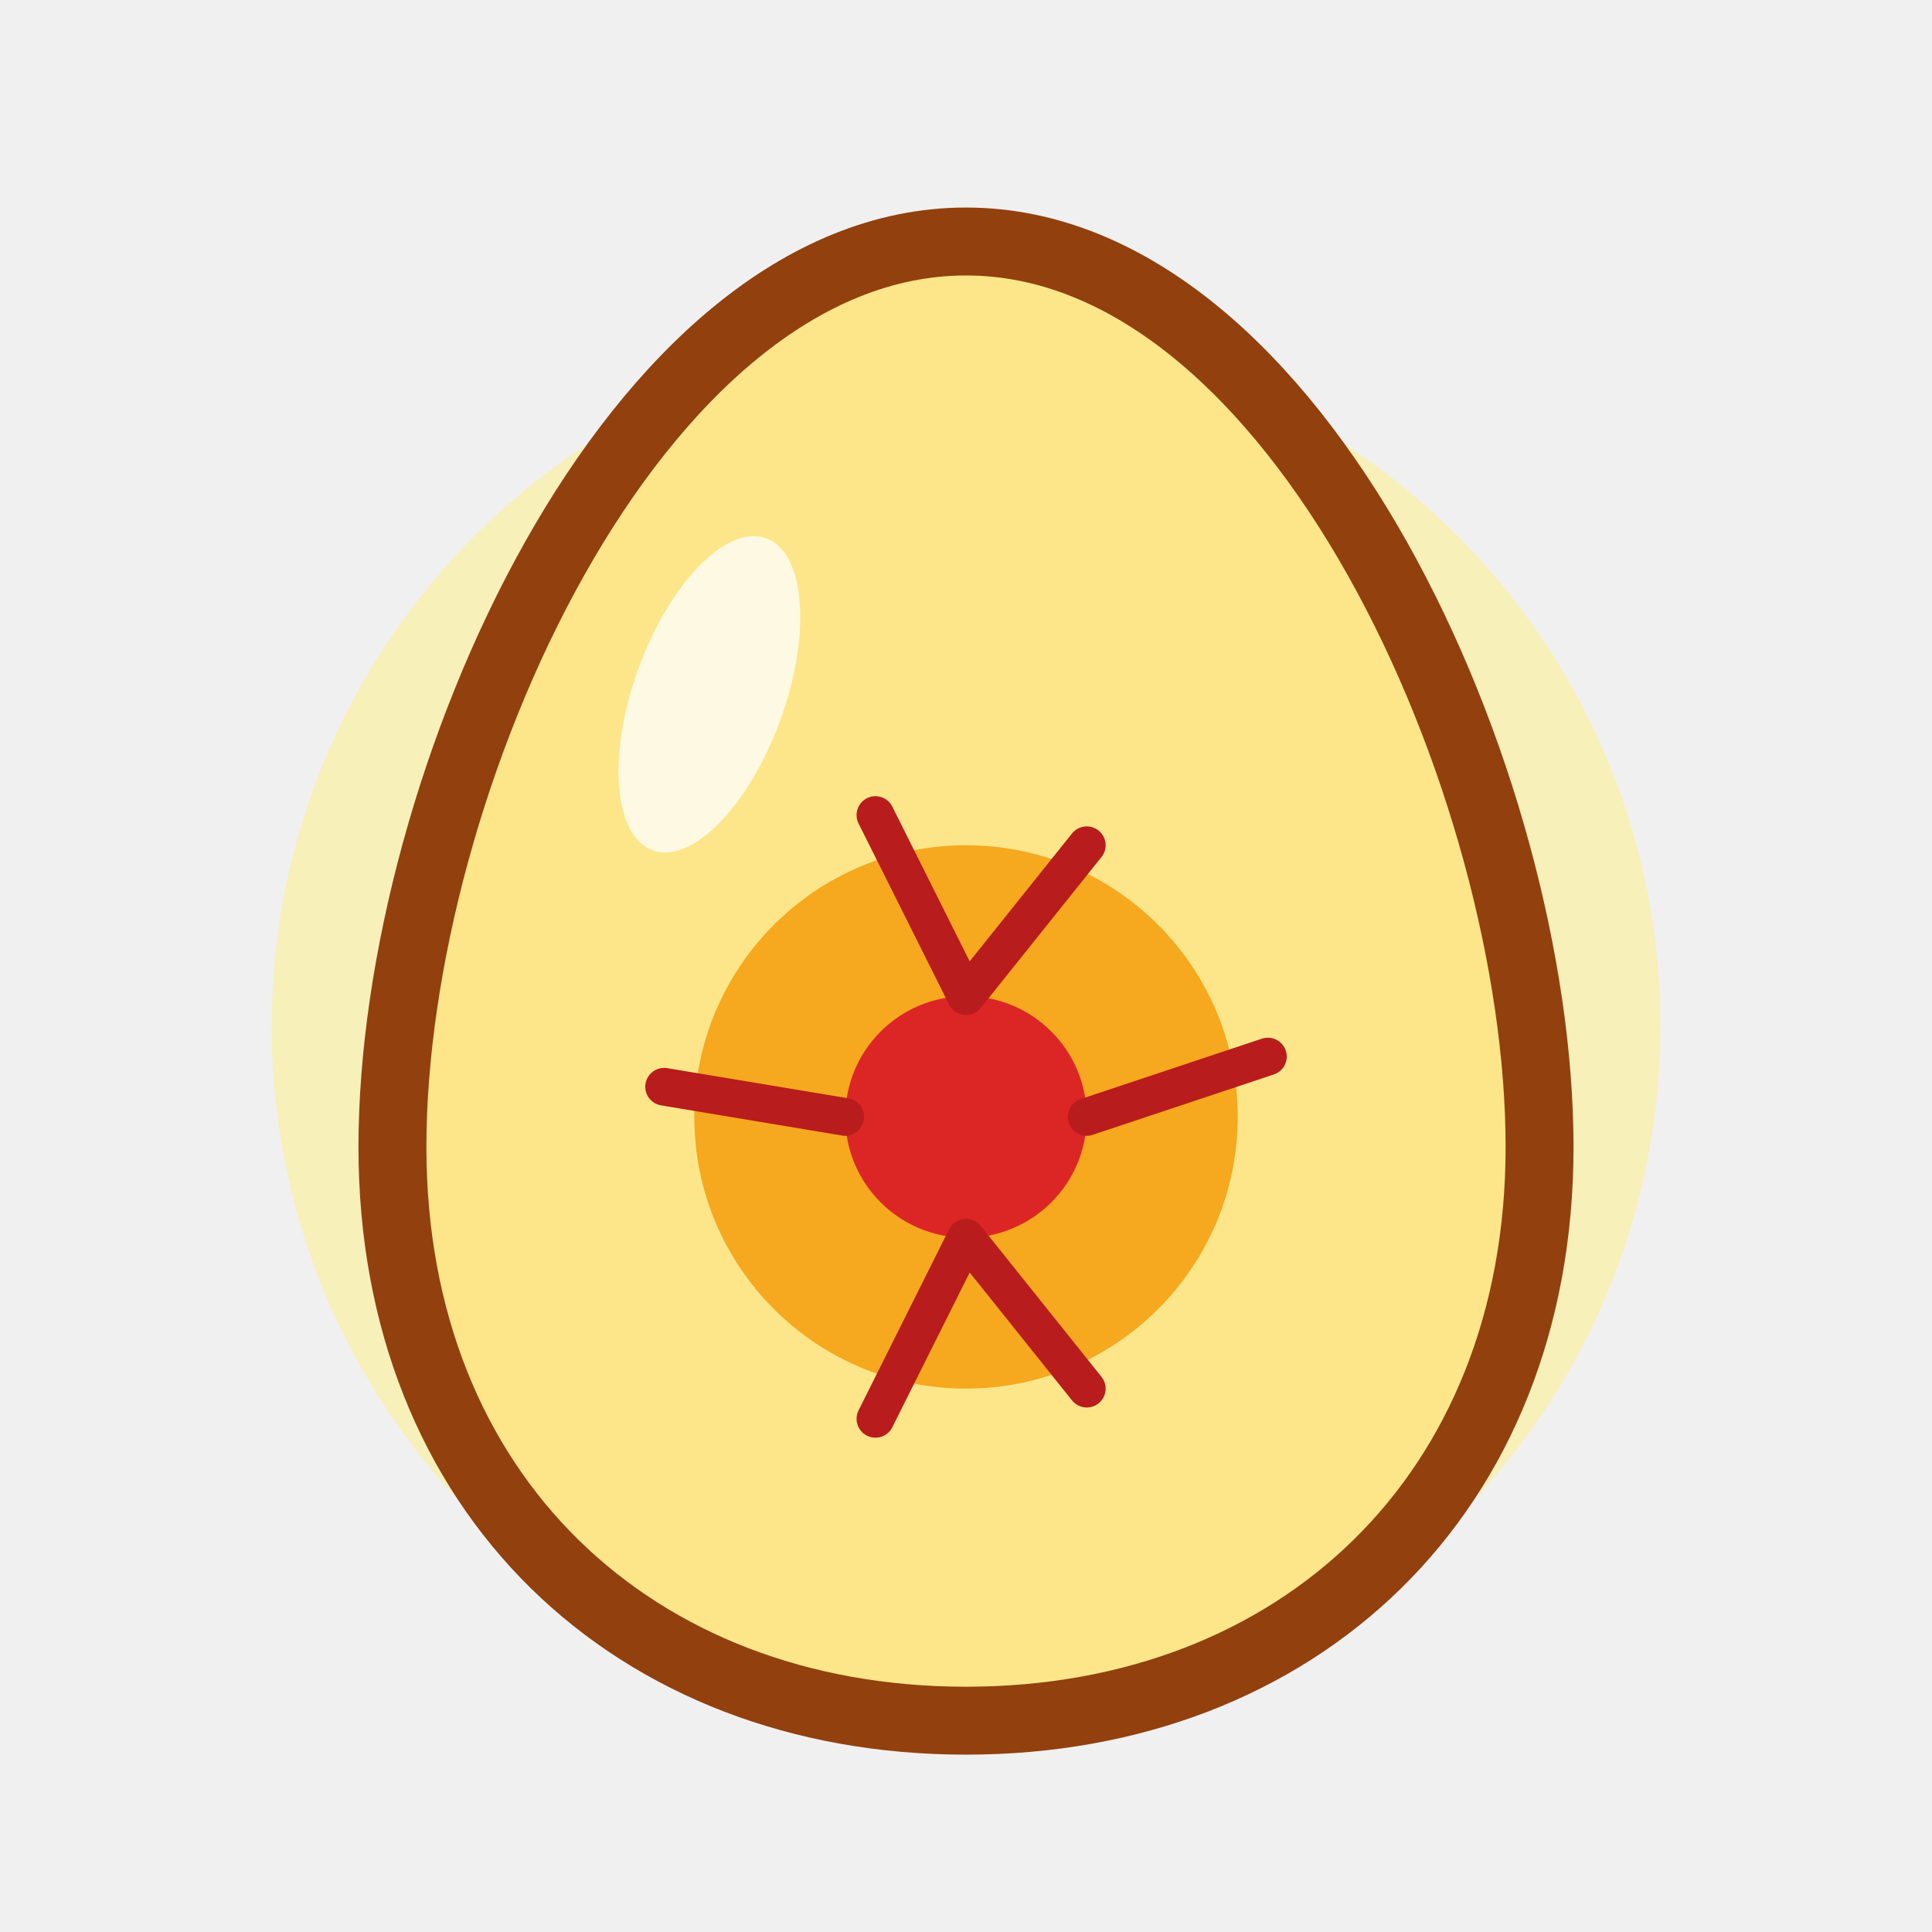
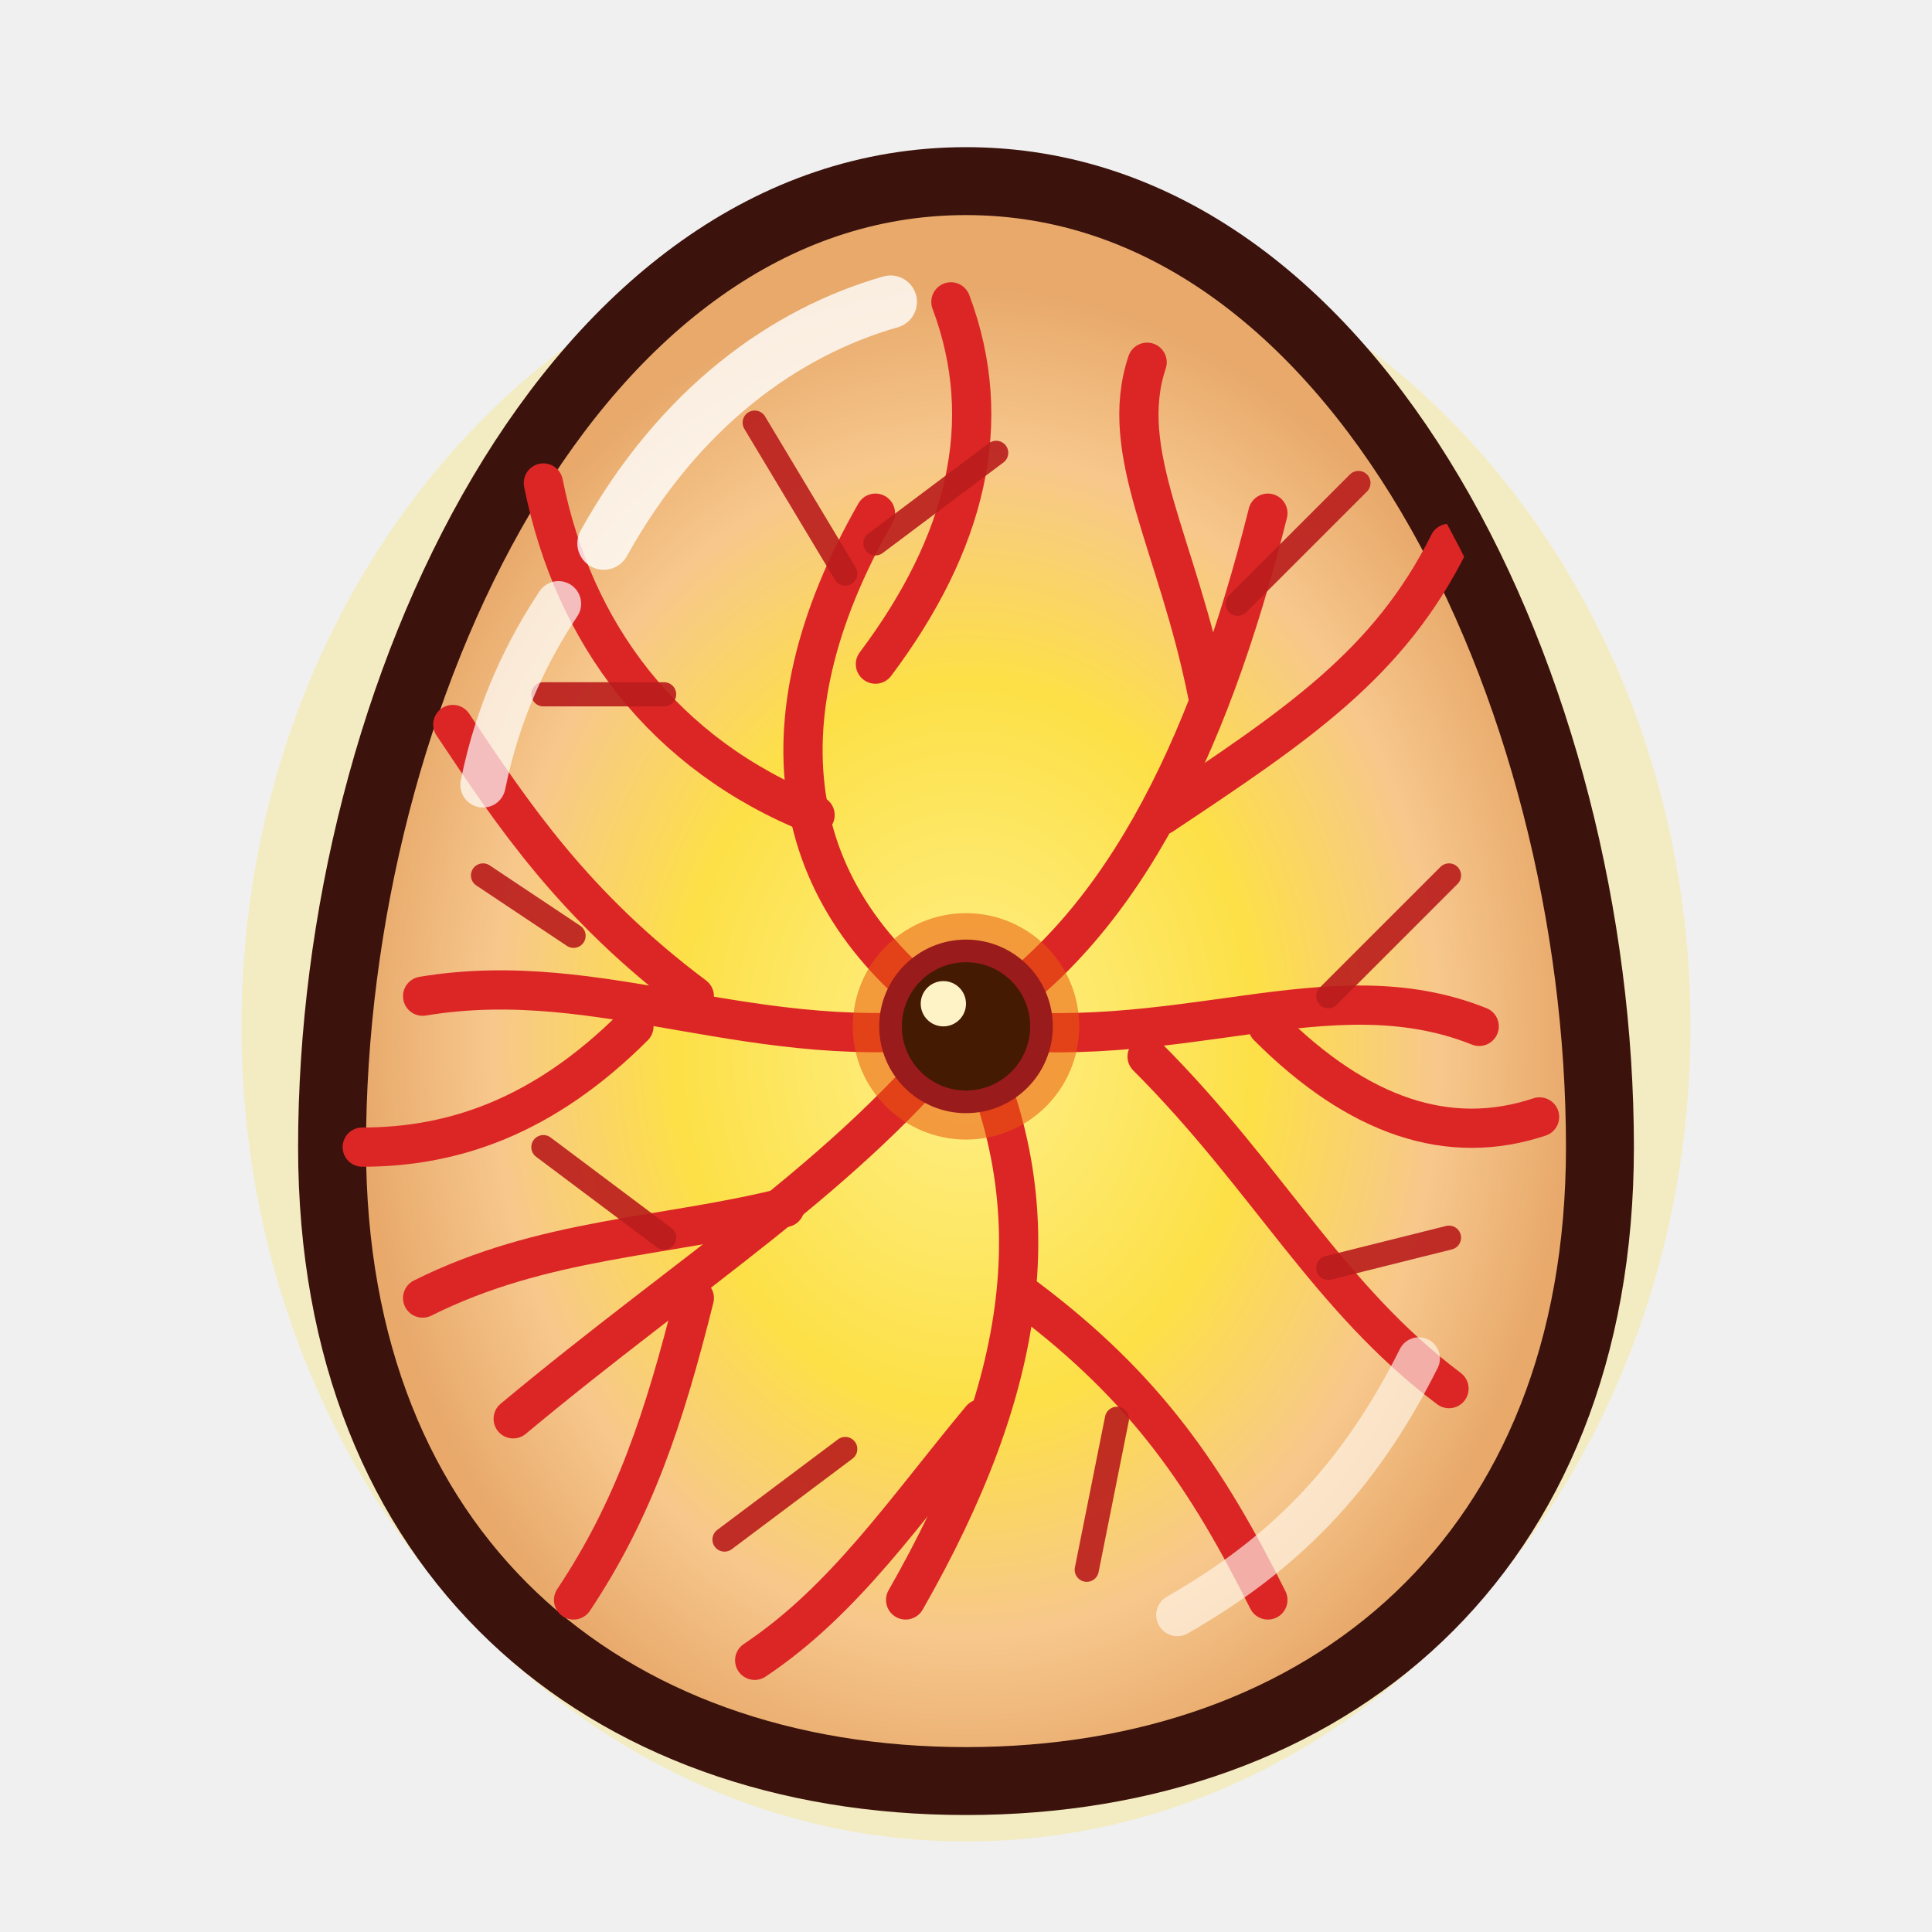
<svg xmlns="http://www.w3.org/2000/svg" viewBox="0 0 128 128" width="128" height="128">
-   <g stroke-linecap="round" stroke-linejoin="round">
-     <circle cx="64" cy="68" r="46" fill="#FEF08A" opacity="0.55" />
-     <path d="M64 16 C42 16 26 52 26 76 C26 99 42 114 64 114 C86 114 102 99 102 76 C102 52 86 16 64 16 Z" fill="#FDE68A" stroke="#92400E" stroke-width="4.5" />
-     <circle cx="64" cy="74" r="18" fill="#F59E0B" opacity="0.85" />
-     <circle cx="64" cy="74" r="8" fill="#DC2626" />
-     <path d="M64 66 L58 54 M64 66 L72 56 M72 74 L84 70 M56 74 L44 72 M64 82 L58 94 M64 82 L72 92" stroke="#B91C1C" stroke-width="2.5" />
-     <ellipse cx="47" cy="46" rx="5" ry="11" transform="rotate(20 47 46)" fill="#FFFFFF" opacity="0.75" />
+   <defs>
+     <radialGradient id="eggGlow" cx="50%" cy="54%" r="48%">
+       <stop offset="0%" stop-color="#FEF08A" />
+       <stop offset="48%" stop-color="#FDE047" />
+       <stop offset="78%" stop-color="#F7C78C" />
+       <stop offset="100%" stop-color="#E8A96B" />
+     </radialGradient>
+     <clipPath id="eggClip">
+       <path d="M64 12 C38 12 22 46 22 76 C22 103 40 118 64 118 C88 118 106 103 106 76 C106 46 90 12 64 12 Z" />
+     </clipPath>
+   </defs>
+   <ellipse cx="64" cy="68" rx="48" ry="54" fill="#FDE047" opacity="0.28" />
+   <path d="M64 12 C38 12 22 46 22 76 C22 103 40 118 64 118 C88 118 106 103 106 76 C106 46 90 12 64 12 Z" fill="url(#eggGlow)" stroke="#3B120C" stroke-width="4.5" />
+   <g clip-path="url(#eggClip)" fill="none" stroke-linecap="round" stroke-linejoin="round">
+     <g stroke="#DC2626" stroke-width="2.6">
+       <path d="M64 68 C52 60 50 48 58 34" />
+       <path d="M54 54 C44 50 38 42 36 32" />
+       <path d="M58 44 C64 36 66 28 63 20" />
+       <path d="M64 68 C74 62 80 50 84 34" />
+       <path d="M77 54 C86 48 92 44 96 36" />
+       <path d="M80 46 C78 36 74 30 76 24" />
+       <path d="M64 68 C78 70 88 64 98 68" />
+       <path d="M84 68 C90 74 96 76 102 74" />
+       <path d="M76 70 C84 78 88 86 96 92" />
+       <path d="M64 68 C70 80 68 92 60 106" />
+       <path d="M68 86 C76 92 80 98 84 106" />
+       <path d="M65 94 C60 100 56 106 50 110" />
+       <path d="M64 68 C56 78 46 84 34 94" />
+       <path d="M52 80 C44 82 36 82 28 86" />
+       <path d="M46 86 C44 94 42 100 38 106" />
+       <path d="M64 68 C50 70 40 64 28 66" />
+       <path d="M46 66 C38 60 34 54 30 48" />
+       <path d="M42 68 C36 74 30 76 24 76" />
+     </g>
+     <g stroke="#B91C1C" stroke-width="1.6" opacity="0.9">
+       <path d="M56 38 L50 28 M58 36 L66 30" />
+       <path d="M44 46 L36 46 M82 40 L90 32" />
+       <path d="M88 66 L96 58 M88 84 L96 82" />
+       <path d="M74 94 L72 104 M44 82 L36 76" />
+       <path d="M56 96 L48 102 M38 62 L32 58" />
+     </g>
  </g>
+   <circle cx="64" cy="68" r="7.5" fill="#EA580C" opacity="0.55" />
+   <circle cx="64" cy="68" r="5" fill="#451A03" stroke="#991B1B" stroke-width="1.5" />
+   <circle cx="62.5" cy="66.5" r="1.5" fill="#FEF3C7" />
+   <path d="M40 36 C45 27 52 22 59 20" fill="none" stroke="#FFFFFF" stroke-width="3.5" stroke-linecap="round" opacity="0.8" />
+   <path d="M32 52 C33 47 35 43 37 40" fill="none" stroke="#FFFFFF" stroke-width="3" stroke-linecap="round" opacity="0.7" />
+   <path d="M94 90 C90 98 85 103 78 107" fill="none" stroke="#FFF7ED" stroke-width="2.8" stroke-linecap="round" opacity="0.65" />
</svg>
